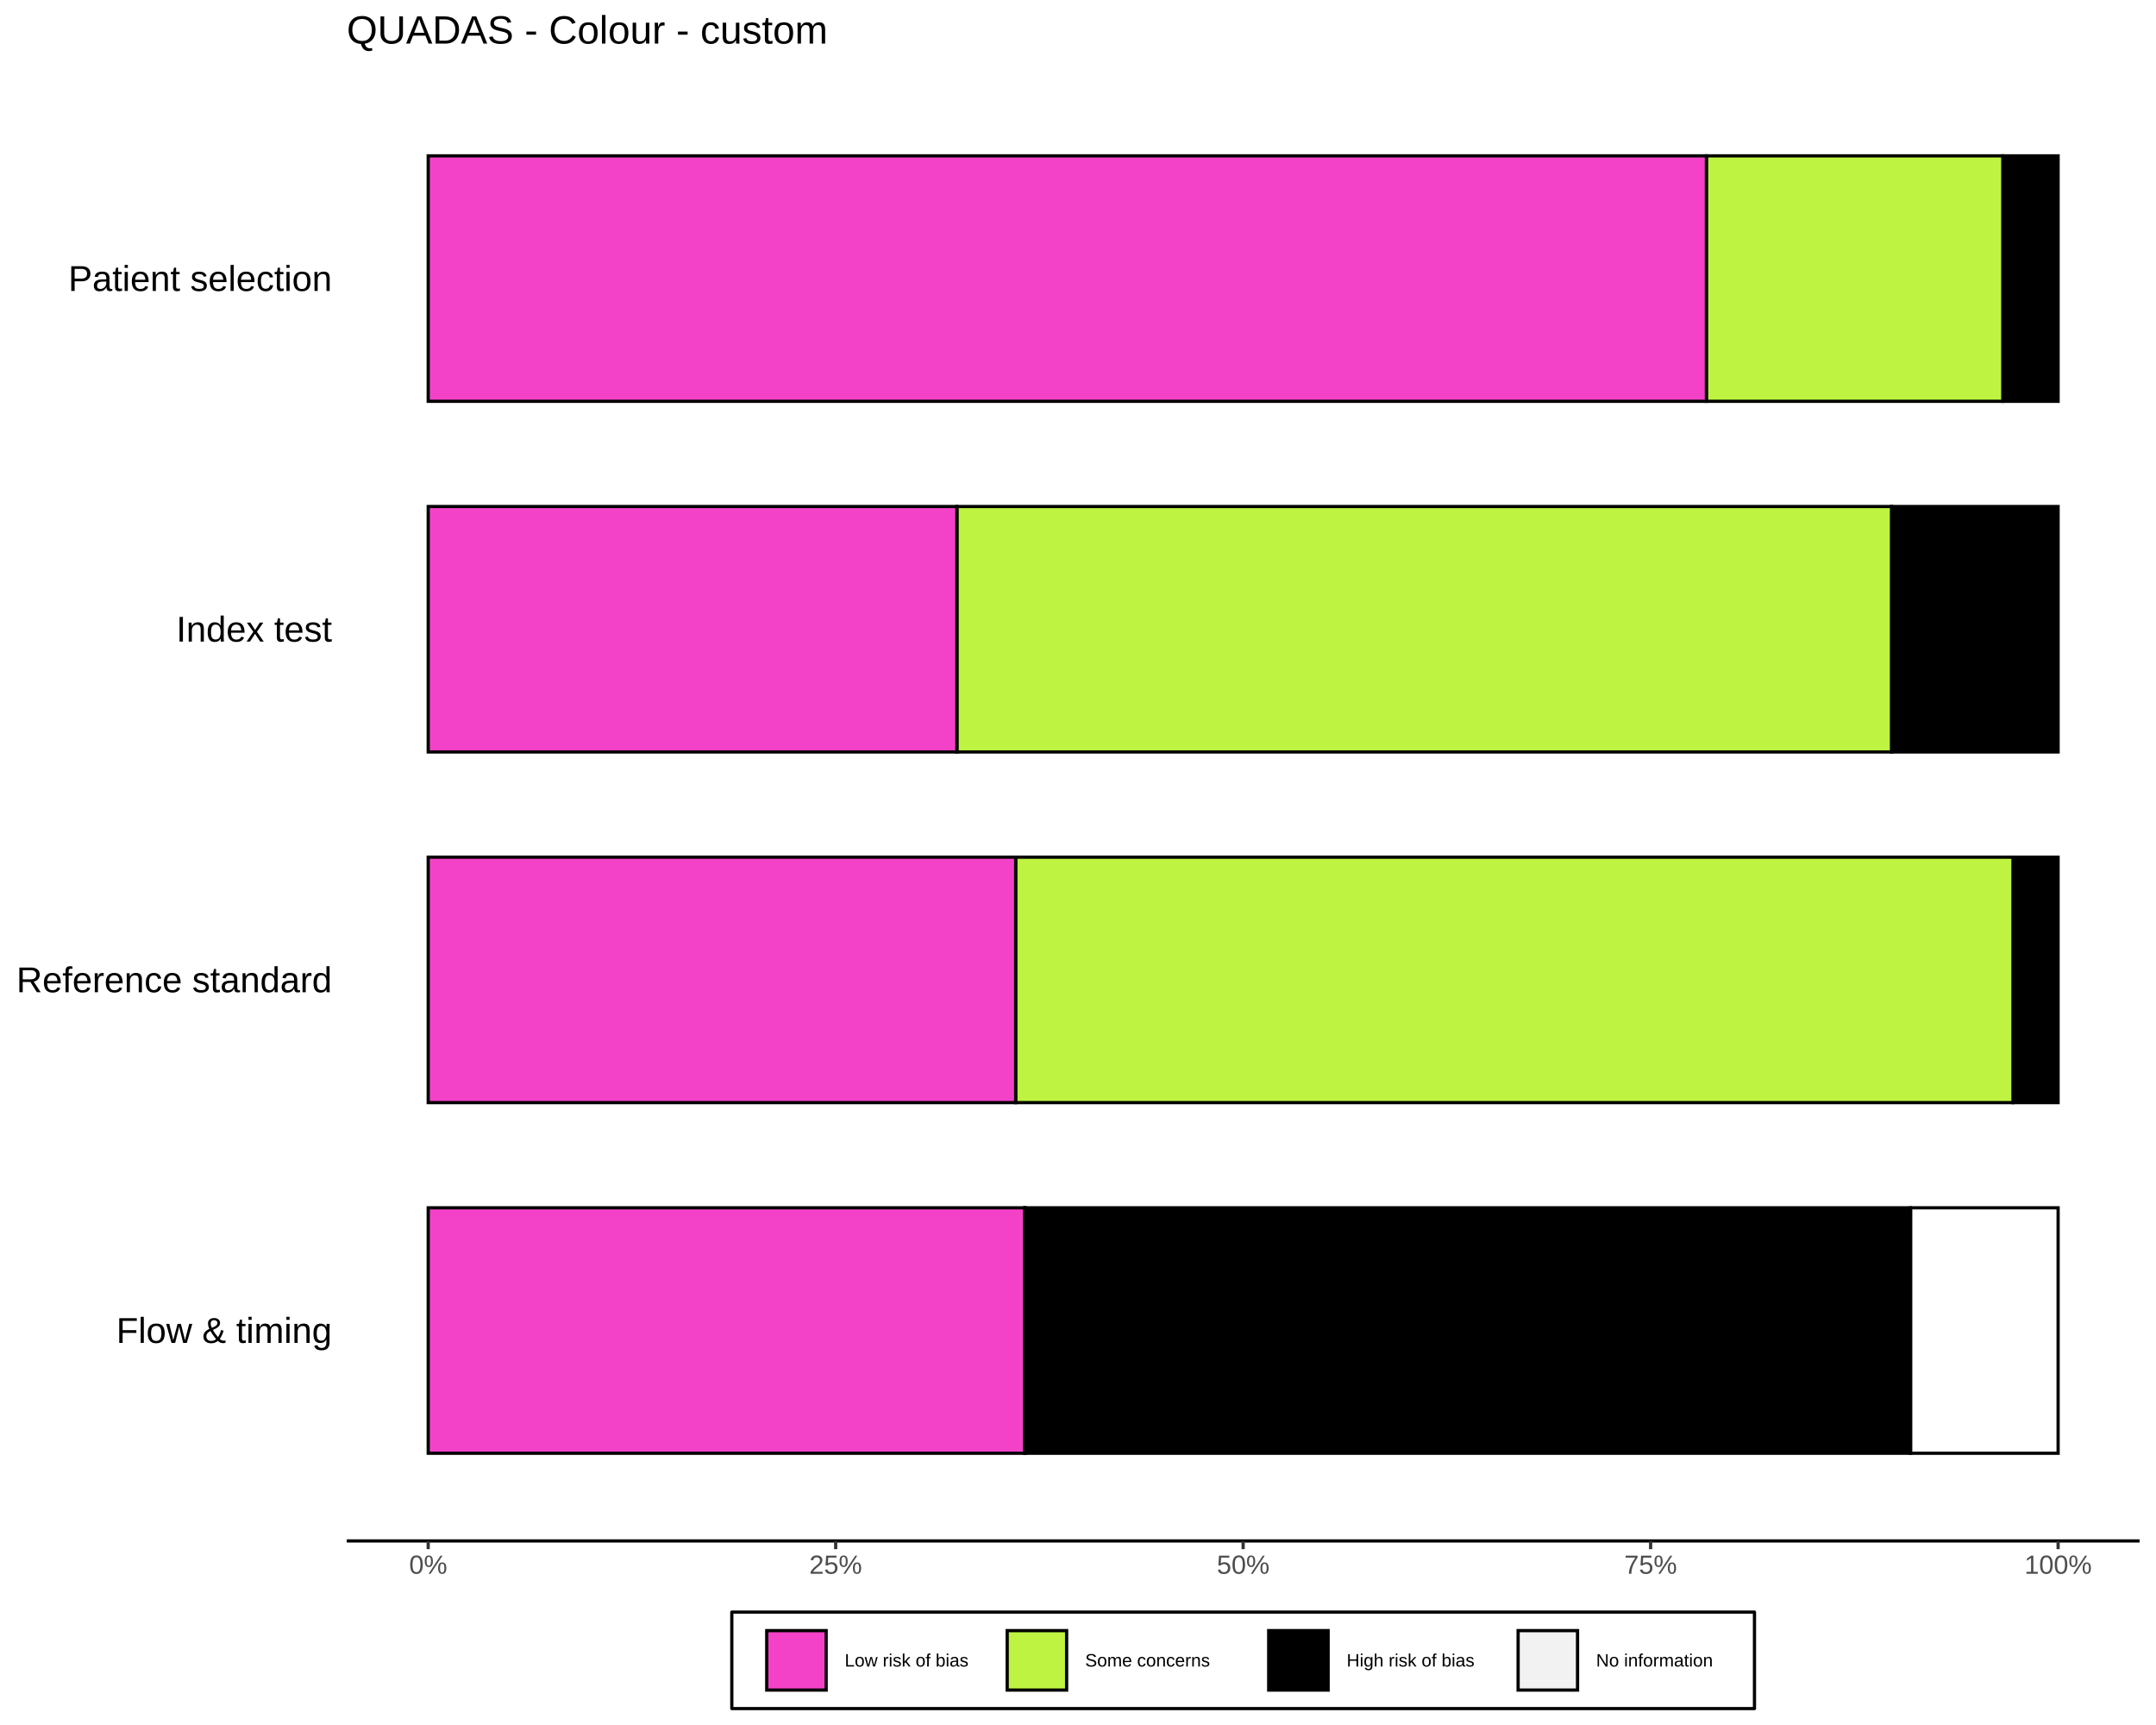
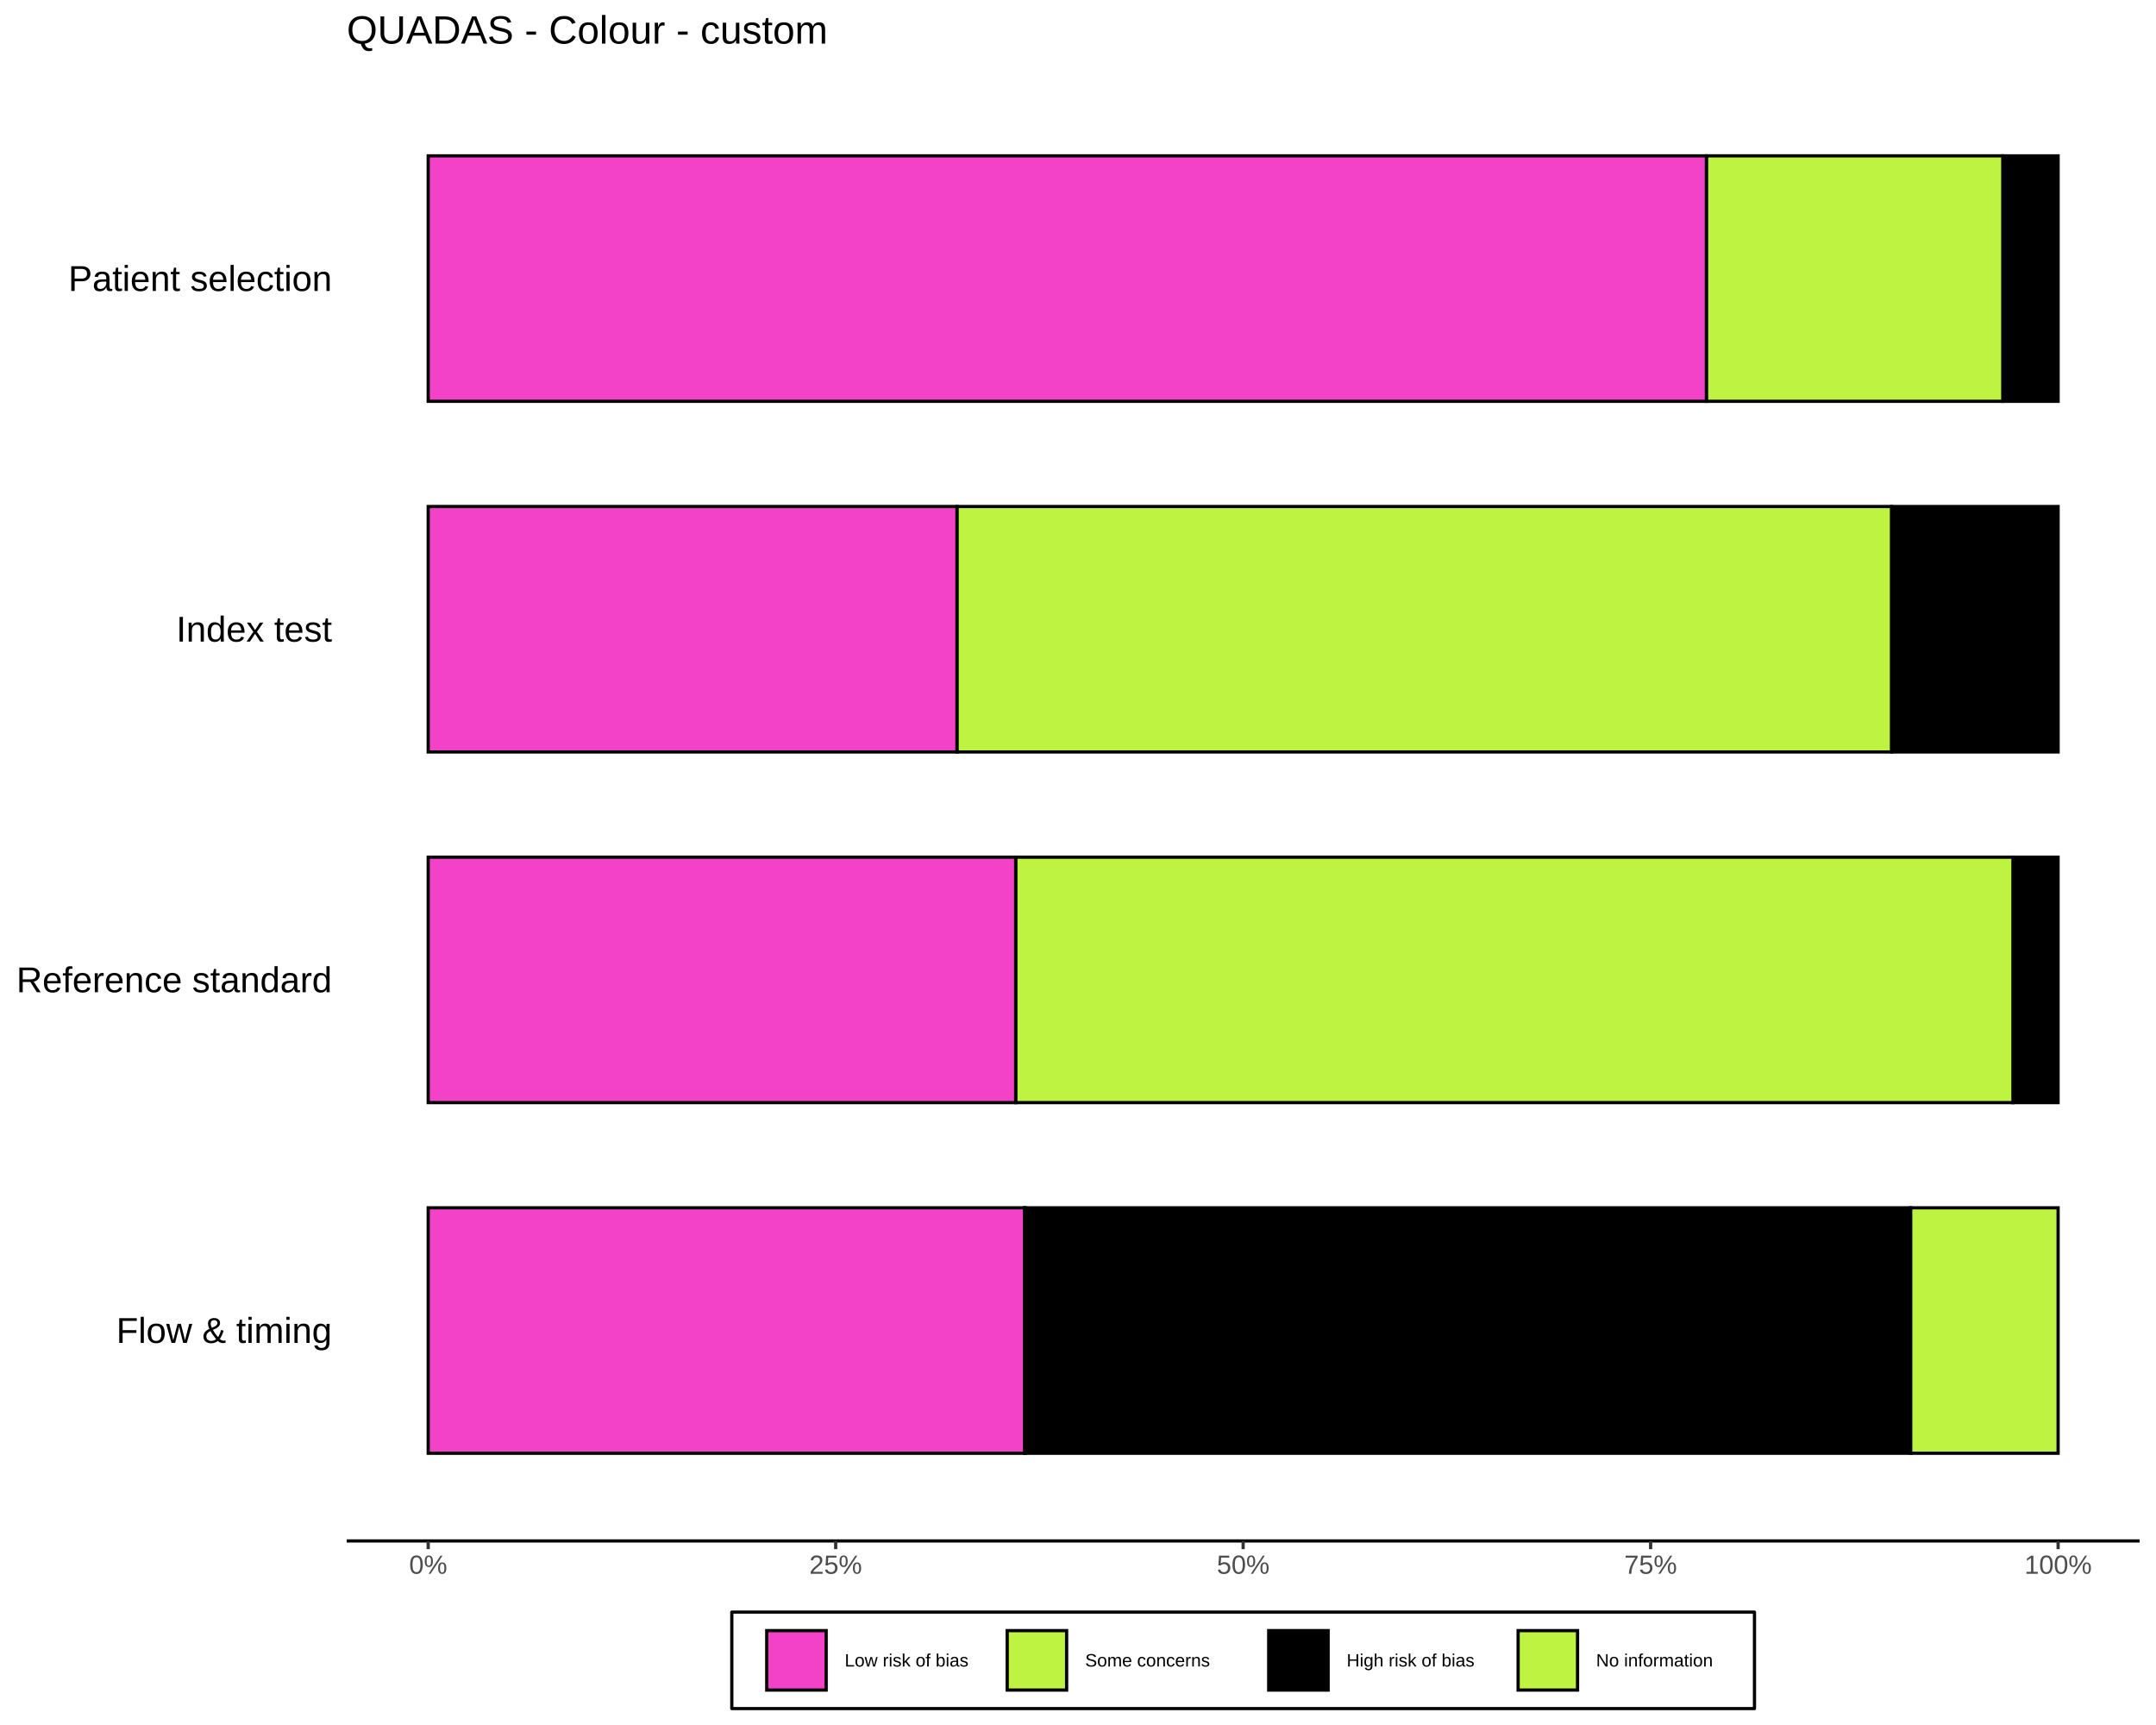
<svg xmlns="http://www.w3.org/2000/svg" viewBox="0 0 720.00 576.00">
  <defs>
    <style type="text/css">
    line, polyline, polygon, path, rect, circle {
      fill: none;
      stroke: #000000;
      stroke-linecap: round;
      stroke-linejoin: round;
      stroke-miterlimit: 10.00;
    }
  </style>
  </defs>
  <rect width="100%" height="100%" style="stroke: none; fill: #FFFFFF;" />
  <rect x="0.00" y="0.00" width="720.00" height="576.00" style="stroke-width: 1.07; stroke: #FFFFFF; fill: #FFFFFF;" />
  <defs>
    <clipPath id="cpMTE1Ljc5fDcxNC41Mnw1MTQuNTR8MjIuNzc=">
      <rect x="115.79" y="22.77" width="598.73" height="491.76" />
    </clipPath>
  </defs>
-   <rect x="638.03" y="403.30" width="49.28" height="81.96" style="stroke-width: 1.07; stroke-linecap: square; stroke-linejoin: miter;" clip-path="url(#cpMTE1Ljc5fDcxNC41Mnw1MTQuNTR8MjIuNzc=)" />
+   <rect x="638.03" y="403.30" width="49.28" height="81.96" style="stroke-width: 1.07; stroke-linecap: square; stroke-linejoin: miter; fill: #BEF441;" clip-path="url(#cpMTE1Ljc5fDcxNC41Mnw1MTQuNTR8MjIuNzc=)" />
  <rect x="342.36" y="403.30" width="295.67" height="81.96" style="stroke-width: 1.07; stroke-linecap: square; stroke-linejoin: miter; fill: #000000;" clip-path="url(#cpMTE1Ljc5fDcxNC41Mnw1MTQuNTR8MjIuNzc=)" />
  <rect x="342.15" y="403.30" width="0.21" height="81.96" style="stroke-width: 1.07; stroke-linecap: square; stroke-linejoin: miter; fill: #BEF441;" clip-path="url(#cpMTE1Ljc5fDcxNC41Mnw1MTQuNTR8MjIuNzc=)" />
  <rect x="143.00" y="403.30" width="199.15" height="81.96" style="stroke-width: 1.07; stroke-linecap: square; stroke-linejoin: miter; fill: #F442C8;" clip-path="url(#cpMTE1Ljc5fDcxNC41Mnw1MTQuNTR8MjIuNzc=)" />
  <rect x="672.22" y="286.22" width="15.08" height="81.96" style="stroke-width: 1.07; stroke-linecap: square; stroke-linejoin: miter; fill: #000000;" clip-path="url(#cpMTE1Ljc5fDcxNC41Mnw1MTQuNTR8MjIuNzc=)" />
  <rect x="339.18" y="286.22" width="333.05" height="81.96" style="stroke-width: 1.07; stroke-linecap: square; stroke-linejoin: miter; fill: #BEF441;" clip-path="url(#cpMTE1Ljc5fDcxNC41Mnw1MTQuNTR8MjIuNzc=)" />
  <rect x="143.00" y="286.22" width="196.18" height="81.96" style="stroke-width: 1.07; stroke-linecap: square; stroke-linejoin: miter; fill: #F442C8;" clip-path="url(#cpMTE1Ljc5fDcxNC41Mnw1MTQuNTR8MjIuNzc=)" />
  <rect x="631.66" y="169.13" width="55.65" height="81.96" style="stroke-width: 1.07; stroke-linecap: square; stroke-linejoin: miter; fill: #000000;" clip-path="url(#cpMTE1Ljc5fDcxNC41Mnw1MTQuNTR8MjIuNzc=)" />
  <rect x="319.57" y="169.13" width="312.09" height="81.96" style="stroke-width: 1.07; stroke-linecap: square; stroke-linejoin: miter; fill: #BEF441;" clip-path="url(#cpMTE1Ljc5fDcxNC41Mnw1MTQuNTR8MjIuNzc=)" />
  <rect x="143.00" y="169.13" width="176.56" height="81.96" style="stroke-width: 1.07; stroke-linecap: square; stroke-linejoin: miter; fill: #F442C8;" clip-path="url(#cpMTE1Ljc5fDcxNC41Mnw1MTQuNTR8MjIuNzc=)" />
  <rect x="668.83" y="52.04" width="18.48" height="81.96" style="stroke-width: 1.07; stroke-linecap: square; stroke-linejoin: miter; fill: #000000;" clip-path="url(#cpMTE1Ljc5fDcxNC41Mnw1MTQuNTR8MjIuNzc=)" />
  <rect x="569.85" y="52.04" width="98.98" height="81.96" style="stroke-width: 1.07; stroke-linecap: square; stroke-linejoin: miter; fill: #BEF441;" clip-path="url(#cpMTE1Ljc5fDcxNC41Mnw1MTQuNTR8MjIuNzc=)" />
  <rect x="143.00" y="52.04" width="426.85" height="81.96" style="stroke-width: 1.07; stroke-linecap: square; stroke-linejoin: miter; fill: #F442C8;" clip-path="url(#cpMTE1Ljc5fDcxNC41Mnw1MTQuNTR8MjIuNzc=)" />
  <defs>
    <clipPath id="cpMC4wMHw3MjAuMDB8NTc2LjAwfDAuMDA=">
      <rect x="0.00" y="0.00" width="720.00" height="576.00" />
    </clipPath>
  </defs>
  <g clip-path="url(#cpMC4wMHw3MjAuMDB8NTc2LjAwfDAuMDA=)">
    <text x="38.84" y="448.41" style="font-size: 12.00px; font-family: Liberation Sans;" textLength="72.02px" lengthAdjust="spacingAndGlyphs">Flow &amp; timing</text>
  </g>
  <g clip-path="url(#cpMC4wMHw3MjAuMDB8NTc2LjAwfDAuMDA=)">
    <text x="5.48" y="331.32" style="font-size: 12.00px; font-family: Liberation Sans;" textLength="105.38px" lengthAdjust="spacingAndGlyphs">Reference standard</text>
  </g>
  <g clip-path="url(#cpMC4wMHw3MjAuMDB8NTc2LjAwfDAuMDA=)">
    <text x="58.85" y="214.24" style="font-size: 12.00px; font-family: Liberation Sans;" textLength="52.00px" lengthAdjust="spacingAndGlyphs">Index test</text>
  </g>
  <g clip-path="url(#cpMC4wMHw3MjAuMDB8NTc2LjAwfDAuMDA=)">
    <text x="22.82" y="97.15" style="font-size: 12.00px; font-family: Liberation Sans;" textLength="88.03px" lengthAdjust="spacingAndGlyphs">Patient selection</text>
  </g>
  <polyline points="115.79,514.54 714.52,514.54 " style="stroke-width: 1.07; stroke-linecap: butt;" clip-path="url(#cpMC4wMHw3MjAuMDB8NTc2LjAwfDAuMDA=)" />
  <polyline points="143.00,517.28 143.00,514.54 " style="stroke-width: 1.07; stroke: #333333; stroke-linecap: butt;" clip-path="url(#cpMC4wMHw3MjAuMDB8NTc2LjAwfDAuMDA=)" />
  <polyline points="279.08,517.28 279.08,514.54 " style="stroke-width: 1.07; stroke: #333333; stroke-linecap: butt;" clip-path="url(#cpMC4wMHw3MjAuMDB8NTc2LjAwfDAuMDA=)" />
  <polyline points="415.15,517.28 415.15,514.54 " style="stroke-width: 1.07; stroke: #333333; stroke-linecap: butt;" clip-path="url(#cpMC4wMHw3MjAuMDB8NTc2LjAwfDAuMDA=)" />
  <polyline points="551.23,517.28 551.23,514.54 " style="stroke-width: 1.07; stroke: #333333; stroke-linecap: butt;" clip-path="url(#cpMC4wMHw3MjAuMDB8NTc2LjAwfDAuMDA=)" />
  <polyline points="687.31,517.28 687.31,514.54 " style="stroke-width: 1.07; stroke: #333333; stroke-linecap: butt;" clip-path="url(#cpMC4wMHw3MjAuMDB8NTc2LjAwfDAuMDA=)" />
  <g clip-path="url(#cpMC4wMHw3MjAuMDB8NTc2LjAwfDAuMDA=)">
    <text x="136.64" y="525.51" style="font-size: 8.80px; fill: #4D4D4D; font-family: Liberation Sans;" textLength="12.72px" lengthAdjust="spacingAndGlyphs">0%</text>
  </g>
  <g clip-path="url(#cpMC4wMHw3MjAuMDB8NTc2LjAwfDAuMDA=)">
    <text x="270.27" y="525.51" style="font-size: 8.80px; fill: #4D4D4D; font-family: Liberation Sans;" textLength="17.61px" lengthAdjust="spacingAndGlyphs">25%</text>
  </g>
  <g clip-path="url(#cpMC4wMHw3MjAuMDB8NTc2LjAwfDAuMDA=)">
    <text x="406.35" y="525.51" style="font-size: 8.80px; fill: #4D4D4D; font-family: Liberation Sans;" textLength="17.61px" lengthAdjust="spacingAndGlyphs">50%</text>
  </g>
  <g clip-path="url(#cpMC4wMHw3MjAuMDB8NTc2LjAwfDAuMDA=)">
    <text x="542.42" y="525.51" style="font-size: 8.80px; fill: #4D4D4D; font-family: Liberation Sans;" textLength="17.61px" lengthAdjust="spacingAndGlyphs">75%</text>
  </g>
  <g clip-path="url(#cpMC4wMHw3MjAuMDB8NTc2LjAwfDAuMDA=)">
    <text x="676.06" y="525.51" style="font-size: 8.80px; fill: #4D4D4D; font-family: Liberation Sans;" textLength="22.50px" lengthAdjust="spacingAndGlyphs">100%</text>
  </g>
  <rect x="244.39" y="538.30" width="341.52" height="32.22" style="stroke-width: 1.07; fill: #FFFFFF;" clip-path="url(#cpMC4wMHw3MjAuMDB8NTc2LjAwfDAuMDA=)" />
  <rect x="255.35" y="543.78" width="21.26" height="21.26" style="stroke-width: 1.07; stroke: none; fill: #F2F2F2;" clip-path="url(#cpMC4wMHw3MjAuMDB8NTc2LjAwfDAuMDA=)" />
  <rect x="256.06" y="544.49" width="19.84" height="19.84" style="stroke-width: 1.07; stroke-linecap: square; stroke-linejoin: miter; fill: #F442C8;" clip-path="url(#cpMC4wMHw3MjAuMDB8NTc2LjAwfDAuMDA=)" />
  <rect x="335.65" y="543.78" width="21.26" height="21.26" style="stroke-width: 1.07; stroke: none; fill: #F2F2F2;" clip-path="url(#cpMC4wMHw3MjAuMDB8NTc2LjAwfDAuMDA=)" />
  <rect x="336.36" y="544.49" width="19.84" height="19.84" style="stroke-width: 1.07; stroke-linecap: square; stroke-linejoin: miter; fill: #BEF441;" clip-path="url(#cpMC4wMHw3MjAuMDB8NTc2LjAwfDAuMDA=)" />
  <rect x="422.98" y="543.78" width="21.26" height="21.26" style="stroke-width: 1.07; stroke: none; fill: #F2F2F2;" clip-path="url(#cpMC4wMHw3MjAuMDB8NTc2LjAwfDAuMDA=)" />
  <rect x="423.69" y="544.49" width="19.84" height="19.84" style="stroke-width: 1.07; stroke-linecap: square; stroke-linejoin: miter; fill: #000000;" clip-path="url(#cpMC4wMHw3MjAuMDB8NTc2LjAwfDAuMDA=)" />
  <rect x="506.27" y="543.78" width="21.26" height="21.26" style="stroke-width: 1.07; stroke: none; fill: #F2F2F2;" clip-path="url(#cpMC4wMHw3MjAuMDB8NTc2LjAwfDAuMDA=)" />
-   <rect x="506.98" y="544.49" width="19.84" height="19.84" style="stroke-width: 1.07; stroke-linecap: square; stroke-linejoin: miter;" clip-path="url(#cpMC4wMHw3MjAuMDB8NTc2LjAwfDAuMDA=)" />
+   <rect x="506.98" y="544.49" width="19.84" height="19.84" style="stroke-width: 1.07; stroke-linecap: square; stroke-linejoin: miter; fill: #BEF441;" clip-path="url(#cpMC4wMHw3MjAuMDB8NTc2LjAwfDAuMDA=)" />
  <g clip-path="url(#cpMC4wMHw3MjAuMDB8NTc2LjAwfDAuMDA=)">
    <text x="282.09" y="556.47" style="font-size: 6.00px; font-family: Liberation Sans;" textLength="48.08px" lengthAdjust="spacingAndGlyphs">  Low risk of bias  </text>
  </g>
  <g clip-path="url(#cpMC4wMHw3MjAuMDB8NTc2LjAwfDAuMDA=)">
    <text x="362.39" y="556.47" style="font-size: 6.00px; font-family: Liberation Sans;" textLength="55.11px" lengthAdjust="spacingAndGlyphs">  Some concerns      </text>
  </g>
  <g clip-path="url(#cpMC4wMHw3MjAuMDB8NTc2LjAwfDAuMDA=)">
    <text x="449.72" y="556.47" style="font-size: 6.00px; font-family: Liberation Sans;" textLength="51.08px" lengthAdjust="spacingAndGlyphs">  High risk of bias   </text>
  </g>
  <g clip-path="url(#cpMC4wMHw3MjAuMDB8NTc2LjAwfDAuMDA=)">
    <text x="533.01" y="556.47" style="font-size: 6.00px; font-family: Liberation Sans;" textLength="47.42px" lengthAdjust="spacingAndGlyphs">  No information   </text>
  </g>
  <g clip-path="url(#cpMC4wMHw3MjAuMDB8NTc2LjAwfDAuMDA=)">
    <text x="115.79" y="14.56" style="font-size: 13.20px; font-family: Liberation Sans;" textLength="160.44px" lengthAdjust="spacingAndGlyphs">QUADAS - Colour - custom</text>
  </g>
</svg>
